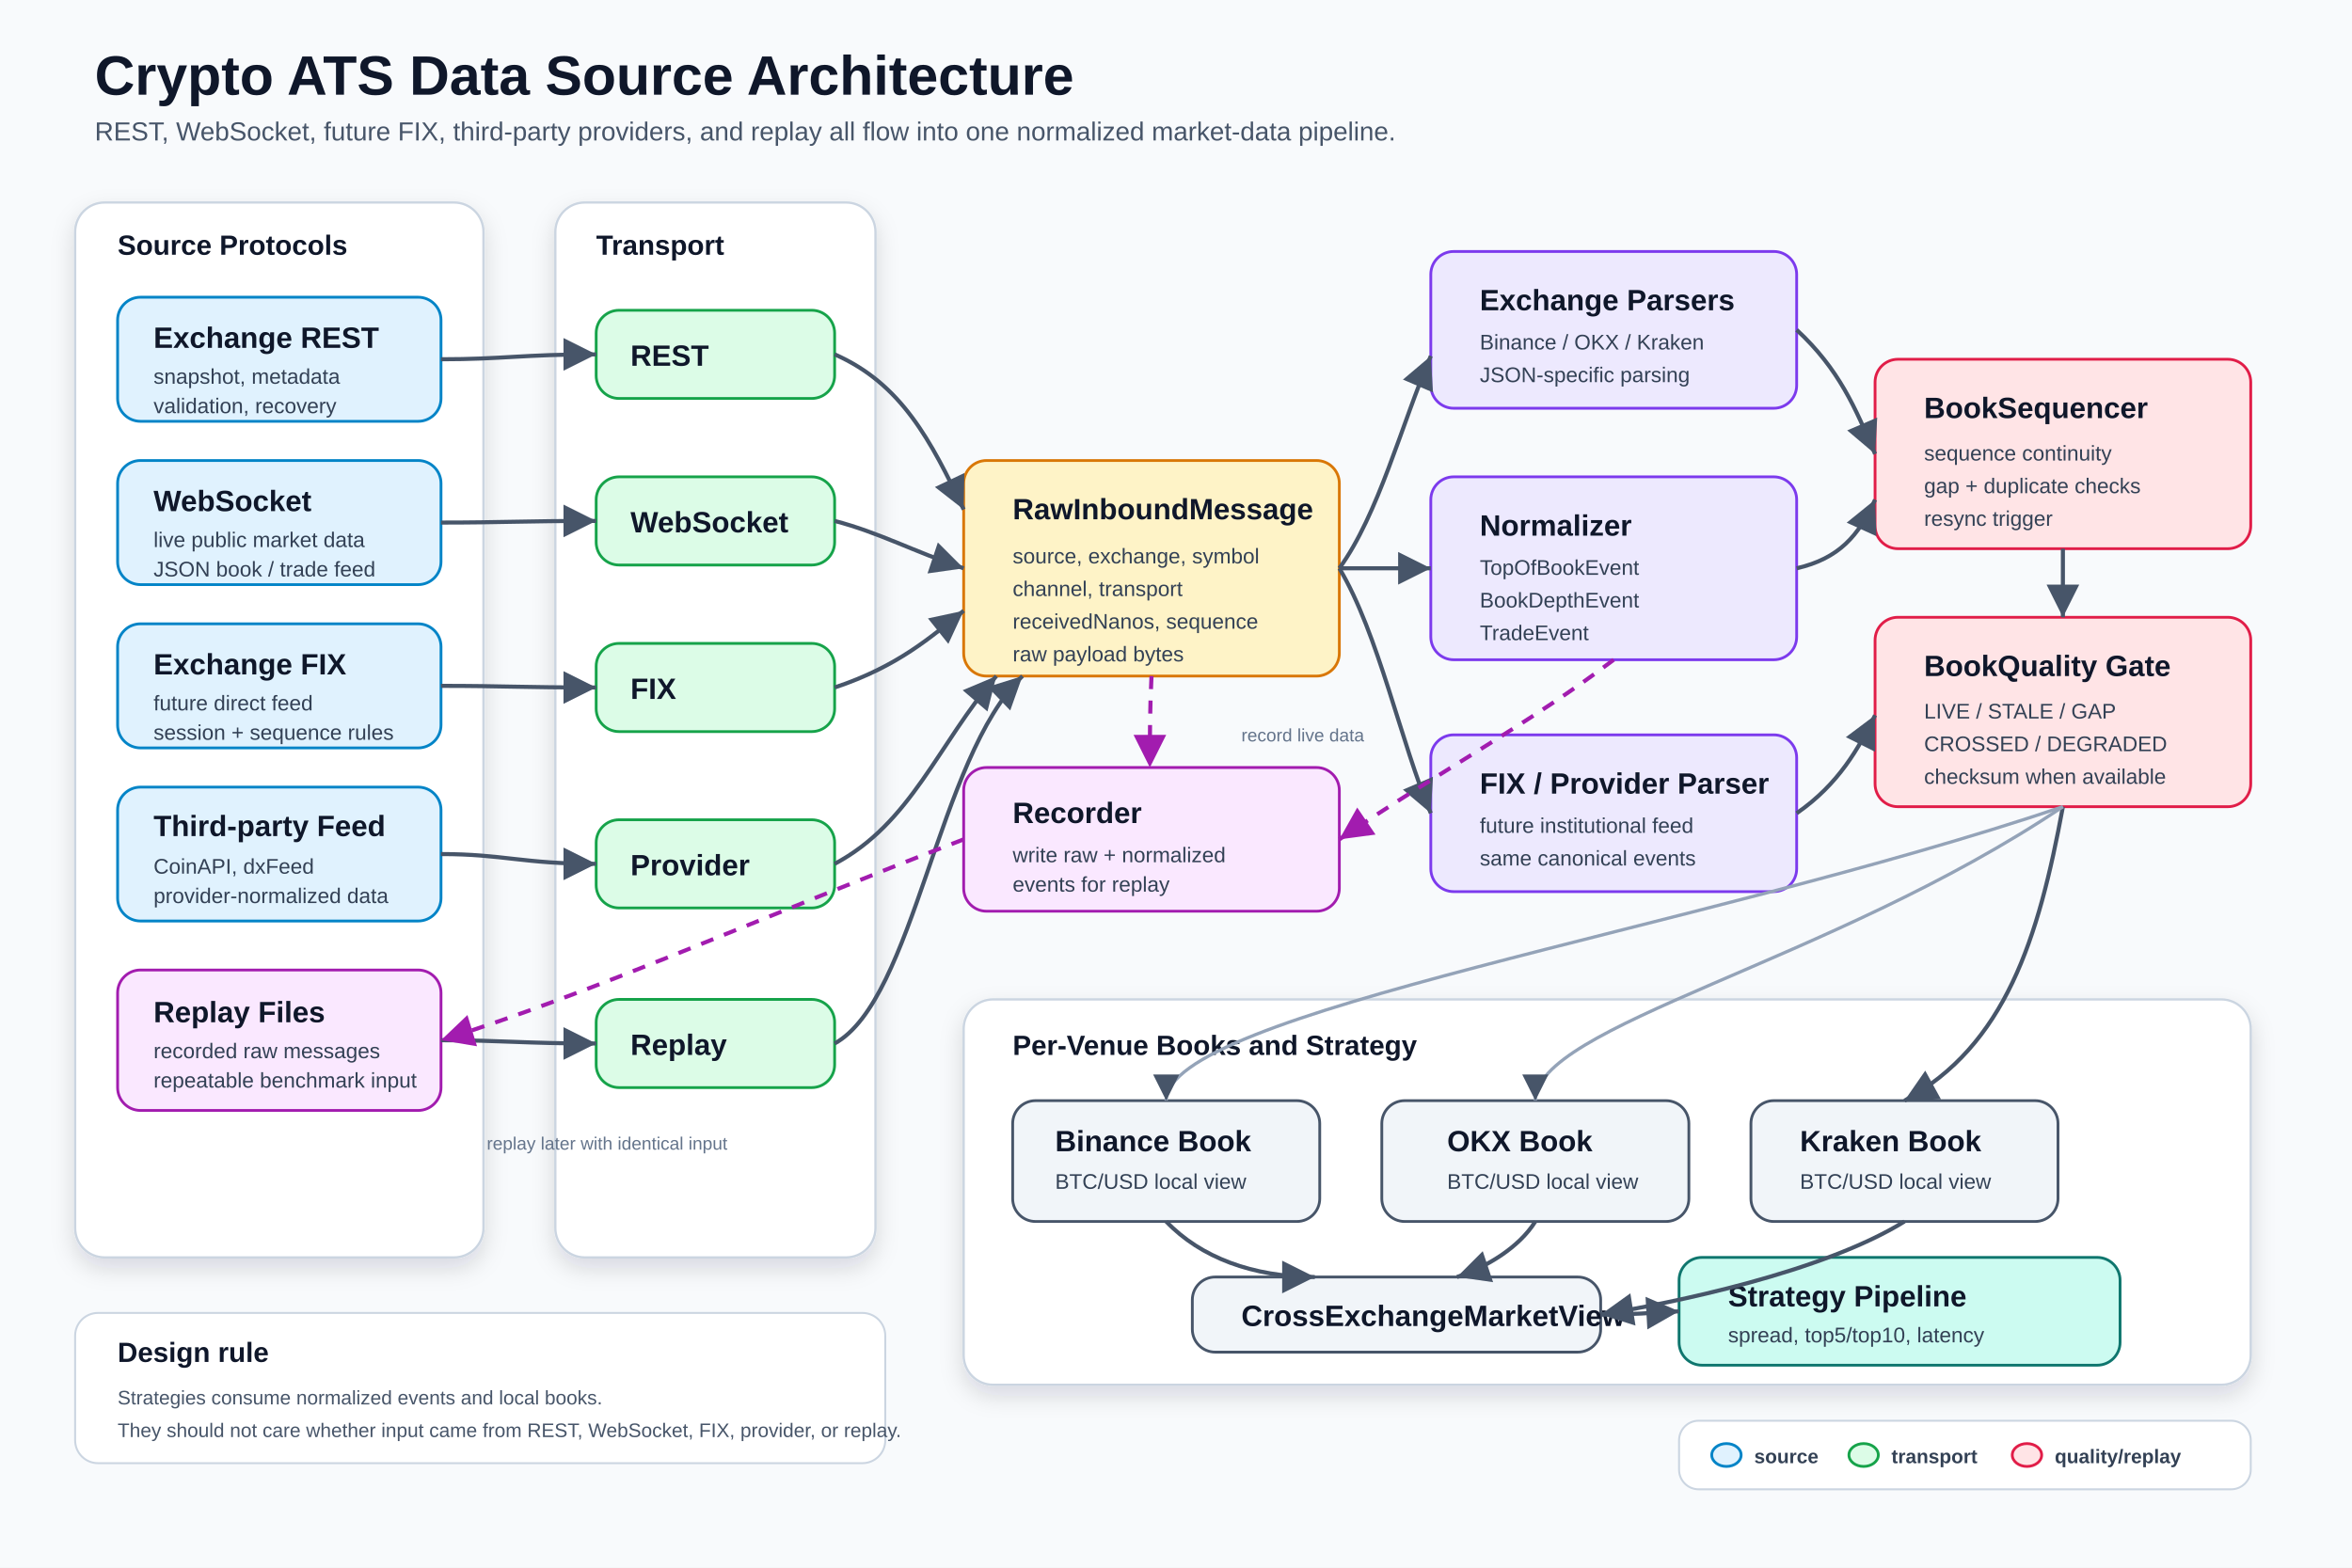
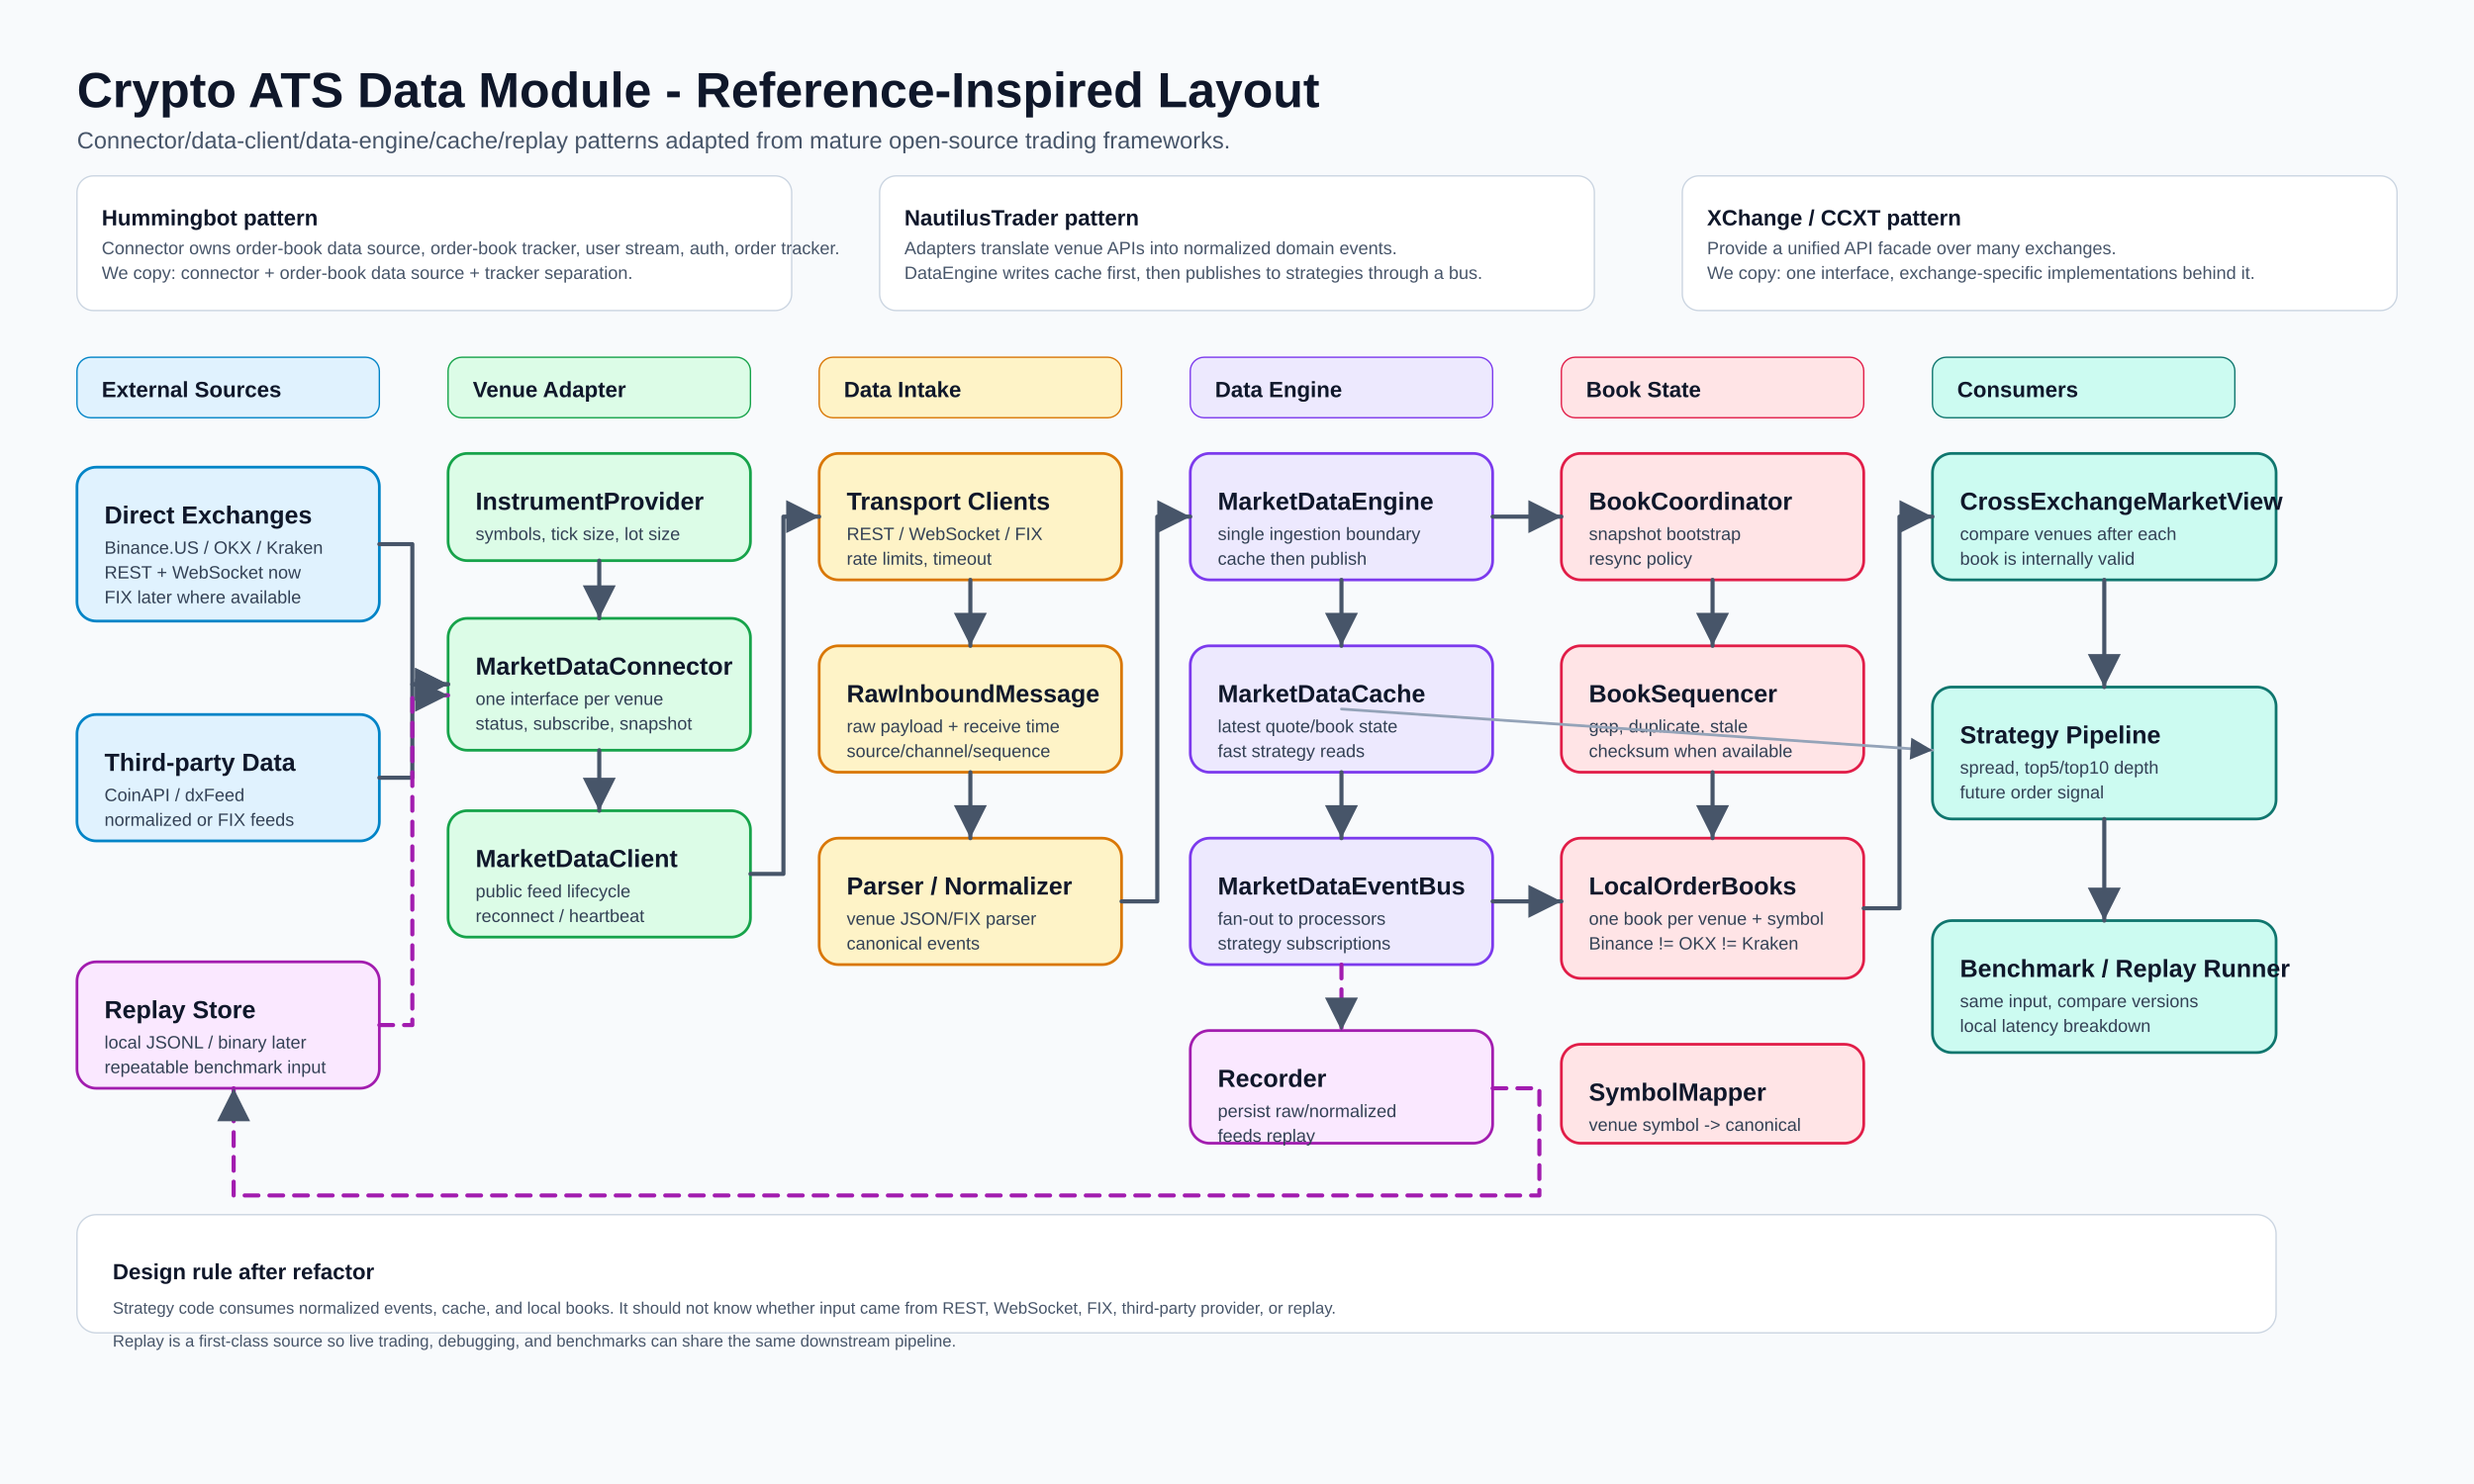
- <svg xmlns="http://www.w3.org/2000/svg" width="1440" height="960" viewBox="0 0 1440 960" role="img" aria-labelledby="title desc">
+ <svg xmlns="http://www.w3.org/2000/svg" width="1800" height="1080" viewBox="0 0 1800 1080">
  <defs>
    <marker id="arrow" markerWidth="12" markerHeight="12" refX="10" refY="6" orient="auto" markerUnits="strokeWidth">
      <path d="M2,2 L10,6 L2,10 Z" fill="#475569" />
    </marker>
-     <marker id="arrow-dashed" markerWidth="12" markerHeight="12" refX="10" refY="6" orient="auto" markerUnits="strokeWidth">
-       <path d="M2,2 L10,6 L2,10 Z" fill="#a21caf" />
-     </marker>
-     <filter id="shadow" x="-20%" y="-20%" width="140%" height="140%">
-       <feDropShadow dx="0" dy="6" stdDeviation="7" flood-color="#0f172a" flood-opacity="0.14" />
-     </filter>
-     <style>
-       .bg { fill: #f8fafc; }
-       .title { font: 700 34px Arial, sans-serif; fill: #0f172a; }
-       .subtitle { font: 400 16px Arial, sans-serif; fill: #475569; }
-       .section-title { font: 700 17px Arial, sans-serif; fill: #0f172a; }
-       .block-title { font: 700 18px Arial, sans-serif; fill: #0f172a; }
-       .block-text { font: 400 13px Arial, sans-serif; fill: #334155; }
-       .small { font: 400 12px Arial, sans-serif; fill: #475569; }
-       .tiny { font: 400 11px Arial, sans-serif; fill: #64748b; }
-       .arrow { fill: none; stroke: #475569; stroke-width: 2.5; marker-end: url(#arrow); }
-       .arrow-soft { fill: none; stroke: #94a3b8; stroke-width: 2; marker-end: url(#arrow); }
-       .arrow-dashed { fill: none; stroke: #a21caf; stroke-width: 2.5; stroke-dasharray: 8 7; marker-end: url(#arrow-dashed); }
-       .section { fill: #ffffff; stroke: #cbd5e1; stroke-width: 1.4; rx: 18; filter: url(#shadow); }
-       .source { fill: #e0f2fe; stroke: #0284c7; stroke-width: 1.7; rx: 14; }
-       .transport { fill: #dcfce7; stroke: #16a34a; stroke-width: 1.7; rx: 14; }
-       .raw { fill: #fef3c7; stroke: #d97706; stroke-width: 1.7; rx: 14; }
-       .normalizer { fill: #ede9fe; stroke: #7c3aed; stroke-width: 1.7; rx: 14; }
-       .quality { fill: #ffe4e6; stroke: #e11d48; stroke-width: 1.7; rx: 14; }
-       .book { fill: #f1f5f9; stroke: #475569; stroke-width: 1.7; rx: 14; }
-       .strategy { fill: #ccfbf1; stroke: #0f766e; stroke-width: 1.7; rx: 14; }
-       .replay { fill: #fae8ff; stroke: #a21caf; stroke-width: 1.7; rx: 14; }
-       .legend-label { font: 600 12px Arial, sans-serif; fill: #334155; }
-     </style>
  </defs>
-   <rect class="bg" x="0" y="0" width="1440" height="960" />
-   <text class="title" x="58" y="58">Crypto ATS Data Source Architecture</text>
-   <text class="subtitle" x="58" y="86">REST, WebSocket, future FIX, third-party providers, and replay all flow into one normalized market-data pipeline.</text>
-   <rect class="section" x="46" y="124" width="250" height="646" />
-   <text class="section-title" x="72" y="156">Source Protocols</text>
-   <rect class="source" x="72" y="182" width="198" height="76" />
-   <text class="block-title" x="94" y="213">Exchange REST</text>
-   <text class="block-text" x="94" y="235">snapshot, metadata</text>
-   <text class="block-text" x="94" y="253">validation, recovery</text>
-   <rect class="source" x="72" y="282" width="198" height="76" />
-   <text class="block-title" x="94" y="313">WebSocket</text>
-   <text class="block-text" x="94" y="335">live public market data</text>
-   <text class="block-text" x="94" y="353">JSON book / trade feed</text>
-   <rect class="source" x="72" y="382" width="198" height="76" />
-   <text class="block-title" x="94" y="413">Exchange FIX</text>
-   <text class="block-text" x="94" y="435">future direct feed</text>
-   <text class="block-text" x="94" y="453">session + sequence rules</text>
-   <rect class="source" x="72" y="482" width="198" height="82" />
-   <text class="block-title" x="94" y="512">Third-party Feed</text>
-   <text class="block-text" x="94" y="535">CoinAPI, dxFeed</text>
-   <text class="block-text" x="94" y="553">provider-normalized data</text>
-   <rect class="replay" x="72" y="594" width="198" height="86" />
-   <text class="block-title" x="94" y="626">Replay Files</text>
-   <text class="block-text" x="94" y="648">recorded raw messages</text>
-   <text class="block-text" x="94" y="666">repeatable benchmark input</text>
-   <rect class="section" x="340" y="124" width="196" height="646" />
-   <text class="section-title" x="365" y="156">Transport</text>
-   <rect class="transport" x="365" y="190" width="146" height="54" />
-   <text class="block-title" x="386" y="224">REST</text>
-   <rect class="transport" x="365" y="292" width="146" height="54" />
-   <text class="block-title" x="386" y="326">WebSocket</text>
-   <rect class="transport" x="365" y="394" width="146" height="54" />
-   <text class="block-title" x="386" y="428">FIX</text>
-   <rect class="transport" x="365" y="502" width="146" height="54" />
-   <text class="block-title" x="386" y="536">Provider</text>
-   <rect class="transport" x="365" y="612" width="146" height="54" />
-   <text class="block-title" x="386" y="646">Replay</text>
-   <rect class="raw" x="590" y="282" width="230" height="132" />
-   <text class="block-title" x="620" y="318">RawInboundMessage</text>
-   <text class="block-text" x="620" y="345">source, exchange, symbol</text>
-   <text class="block-text" x="620" y="365">channel, transport</text>
-   <text class="block-text" x="620" y="385">receivedNanos, sequence</text>
-   <text class="block-text" x="620" y="405">raw payload bytes</text>
-   <rect class="normalizer" x="876" y="154" width="224" height="96" />
-   <text class="block-title" x="906" y="190">Exchange Parsers</text>
-   <text class="block-text" x="906" y="214">Binance / OKX / Kraken</text>
-   <text class="block-text" x="906" y="234">JSON-specific parsing</text>
-   <rect class="normalizer" x="876" y="292" width="224" height="112" />
-   <text class="block-title" x="906" y="328">Normalizer</text>
-   <text class="block-text" x="906" y="352">TopOfBookEvent</text>
-   <text class="block-text" x="906" y="372">BookDepthEvent</text>
-   <text class="block-text" x="906" y="392">TradeEvent</text>
-   <rect class="normalizer" x="876" y="450" width="224" height="96" />
-   <text class="block-title" x="906" y="486">FIX / Provider Parser</text>
-   <text class="block-text" x="906" y="510">future institutional feed</text>
-   <text class="block-text" x="906" y="530">same canonical events</text>
-   <rect class="quality" x="1148" y="220" width="230" height="116" />
-   <text class="block-title" x="1178" y="256">BookSequencer</text>
-   <text class="block-text" x="1178" y="282">sequence continuity</text>
-   <text class="block-text" x="1178" y="302">gap + duplicate checks</text>
-   <text class="block-text" x="1178" y="322">resync trigger</text>
-   <rect class="quality" x="1148" y="378" width="230" height="116" />
-   <text class="block-title" x="1178" y="414">BookQuality Gate</text>
-   <text class="block-text" x="1178" y="440">LIVE / STALE / GAP</text>
-   <text class="block-text" x="1178" y="460">CROSSED / DEGRADED</text>
-   <text class="block-text" x="1178" y="480">checksum when available</text>
-   <rect class="section" x="590" y="612" width="788" height="236" />
-   <text class="section-title" x="620" y="646">Per-Venue Books and Strategy</text>
-   <rect class="book" x="620" y="674" width="188" height="74" />
-   <text class="block-title" x="646" y="705">Binance Book</text>
-   <text class="block-text" x="646" y="728">BTC/USD local view</text>
-   <rect class="book" x="846" y="674" width="188" height="74" />
-   <text class="block-title" x="886" y="705">OKX Book</text>
-   <text class="block-text" x="886" y="728">BTC/USD local view</text>
-   <rect class="book" x="1072" y="674" width="188" height="74" />
-   <text class="block-title" x="1102" y="705">Kraken Book</text>
-   <text class="block-text" x="1102" y="728">BTC/USD local view</text>
-   <rect class="book" x="730" y="782" width="250" height="46" />
-   <text class="block-title" x="760" y="812">CrossExchangeMarketView</text>
-   <rect class="strategy" x="1028" y="770" width="270" height="66" />
-   <text class="block-title" x="1058" y="800">Strategy Pipeline</text>
-   <text class="block-text" x="1058" y="822">spread, top5/top10, latency</text>
-   <rect class="replay" x="590" y="470" width="230" height="88" />
-   <text class="block-title" x="620" y="504">Recorder</text>
-   <text class="block-text" x="620" y="528">write raw + normalized</text>
-   <text class="block-text" x="620" y="546">events for replay</text>
-   <path class="arrow" d="M270 220 C308 220, 320 217, 365 217" />
-   <path class="arrow" d="M270 320 C308 320, 320 319, 365 319" />
-   <path class="arrow" d="M270 420 C308 420, 320 421, 365 421" />
-   <path class="arrow" d="M270 523 C308 523, 320 529, 365 529" />
-   <path class="arrow" d="M270 637 C308 637, 320 639, 365 639" />
-   <path class="arrow" d="M511 217 C552 235, 570 270, 590 312" />
-   <path class="arrow" d="M511 319 C538 326, 560 338, 590 348" />
-   <path class="arrow" d="M511 421 C550 408, 570 390, 590 374" />
-   <path class="arrow" d="M511 529 C558 504, 574 456, 610 414" />
-   <path class="arrow" d="M511 639 C560 612, 574 464, 626 414" />
-   <path class="arrow" d="M820 348 C844 315, 858 260, 876 218" />
-   <path class="arrow" d="M820 348 C846 348, 858 348, 876 348" />
-   <path class="arrow" d="M820 348 C844 388, 858 456, 876 498" />
-   <path class="arrow" d="M1100 202 C1126 226, 1136 250, 1148 278" />
-   <path class="arrow" d="M1100 348 C1126 342, 1138 328, 1148 306" />
-   <path class="arrow" d="M1100 498 C1126 480, 1138 458, 1148 438" />
-   <path class="arrow" d="M1263 336 C1263 350, 1263 362, 1263 378" />
-   <path class="arrow" d="M1263 494 C1248 575, 1228 640, 1166 674" />
-   <path class="arrow-soft" d="M1263 494 C1120 590, 940 628, 940 674" />
-   <path class="arrow-soft" d="M1263 494 C1038 570, 714 620, 714 674" />
-   <path class="arrow" d="M714 748 C735 770, 767 782, 805 782" />
-   <path class="arrow" d="M940 748 C930 764, 910 776, 892 782" />
-   <path class="arrow" d="M1166 748 C1116 779, 1024 798, 980 805" />
-   <path class="arrow" d="M980 805 C1000 805, 1010 804, 1028 803" />
-   <path class="arrow-dashed" d="M705 414 C704 434, 704 450, 704 470" />
-   <path class="arrow-dashed" d="M988 404 C938 442, 882 472, 820 514" />
-   <path class="arrow-dashed" d="M590 514 C470 560, 358 610, 270 637" />
-   <text class="tiny" x="760" y="454">record live data</text>
-   <text class="tiny" x="298" y="704">replay later with identical input</text>
-   <rect x="46" y="804" width="496" height="92" fill="#ffffff" stroke="#cbd5e1" stroke-width="1.2" rx="14" />
-   <text class="section-title" x="72" y="834">Design rule</text>
-   <text class="small" x="72" y="860">Strategies consume normalized events and local books.</text>
-   <text class="small" x="72" y="880">They should not care whether input came from REST, WebSocket, FIX, provider, or replay.</text>
-   <rect x="1028" y="870" width="350" height="42" fill="#ffffff" stroke="#cbd5e1" stroke-width="1.2" rx="12" />
-   <rect x="1048" y="884" width="18" height="14" class="source" />
-   <text class="legend-label" x="1074" y="896">source</text>
-   <rect x="1132" y="884" width="18" height="14" class="transport" />
-   <text class="legend-label" x="1158" y="896">transport</text>
-   <rect x="1232" y="884" width="18" height="14" class="quality" />
-   <text class="legend-label" x="1258" y="896">quality/replay</text>
+   <rect width="1800" height="1080" fill="#f8fafc" />
+   <text x="56" y="78" font-family="Arial, sans-serif" font-size="36" font-weight="700" fill="#0f172a">Crypto ATS Data Module - Reference-Inspired Layout</text>
+   <text x="56" y="108" font-family="Arial, sans-serif" font-size="17" font-weight="400" fill="#475569">Connector/data-client/data-engine/cache/replay patterns adapted from mature open-source trading frameworks.</text>
+   <rect x="56" y="128" width="520" height="98" rx="12" fill="#ffffff" stroke="#cbd5e1" stroke-width="1" />
+   <text x="74" y="164" font-family="Arial, sans-serif" font-size="16" font-weight="700" fill="#0f172a">Hummingbot pattern</text>
+   <text x="74" y="185" font-family="Arial, sans-serif" font-size="13" font-weight="400" fill="#475569">Connector owns order-book data source, order-book tracker, user stream, auth, order tracker.</text>
+   <text x="74" y="203" font-family="Arial, sans-serif" font-size="13" font-weight="400" fill="#475569">We copy: connector + order-book data source + tracker separation.</text>
+   <rect x="640" y="128" width="520" height="98" rx="12" fill="#ffffff" stroke="#cbd5e1" stroke-width="1" />
+   <text x="658" y="164" font-family="Arial, sans-serif" font-size="16" font-weight="700" fill="#0f172a">NautilusTrader pattern</text>
+   <text x="658" y="185" font-family="Arial, sans-serif" font-size="13" font-weight="400" fill="#475569">Adapters translate venue APIs into normalized domain events.</text>
+   <text x="658" y="203" font-family="Arial, sans-serif" font-size="13" font-weight="400" fill="#475569">DataEngine writes cache first, then publishes to strategies through a bus.</text>
+   <rect x="1224" y="128" width="520" height="98" rx="12" fill="#ffffff" stroke="#cbd5e1" stroke-width="1" />
+   <text x="1242" y="164" font-family="Arial, sans-serif" font-size="16" font-weight="700" fill="#0f172a">XChange / CCXT pattern</text>
+   <text x="1242" y="185" font-family="Arial, sans-serif" font-size="13" font-weight="400" fill="#475569">Provide a unified API facade over many exchanges.</text>
+   <text x="1242" y="203" font-family="Arial, sans-serif" font-size="13" font-weight="400" fill="#475569">We copy: one interface, exchange-specific implementations behind it.</text>
+   <rect x="56" y="260" width="220" height="44" rx="10" fill="#e0f2fe" stroke="#0284c7" stroke-width="1" />
+   <text x="74" y="289" font-family="Arial, sans-serif" font-size="16" font-weight="700" fill="#0f172a">External Sources</text>
+   <rect x="326" y="260" width="220" height="44" rx="10" fill="#dcfce7" stroke="#16a34a" stroke-width="1" />
+   <text x="344" y="289" font-family="Arial, sans-serif" font-size="16" font-weight="700" fill="#0f172a">Venue Adapter</text>
+   <rect x="596" y="260" width="220" height="44" rx="10" fill="#fef3c7" stroke="#d97706" stroke-width="1" />
+   <text x="614" y="289" font-family="Arial, sans-serif" font-size="16" font-weight="700" fill="#0f172a">Data Intake</text>
+   <rect x="866" y="260" width="220" height="44" rx="10" fill="#ede9fe" stroke="#7c3aed" stroke-width="1" />
+   <text x="884" y="289" font-family="Arial, sans-serif" font-size="16" font-weight="700" fill="#0f172a">Data Engine</text>
+   <rect x="1136" y="260" width="220" height="44" rx="10" fill="#ffe4e6" stroke="#e11d48" stroke-width="1" />
+   <text x="1154" y="289" font-family="Arial, sans-serif" font-size="16" font-weight="700" fill="#0f172a">Book State</text>
+   <rect x="1406" y="260" width="220" height="44" rx="10" fill="#ccfbf1" stroke="#0f766e" stroke-width="1" />
+   <text x="1424" y="289" font-family="Arial, sans-serif" font-size="16" font-weight="700" fill="#0f172a">Consumers</text>
+   <rect x="56" y="340" width="220" height="112" rx="14" fill="#e0f2fe" stroke="#0284c7" stroke-width="2" />
+   <text x="76" y="381" font-family="Arial, sans-serif" font-size="18" font-weight="700" fill="#0f172a">Direct Exchanges</text>
+   <text x="76" y="403" font-family="Arial, sans-serif" font-size="13" font-weight="400" fill="#334155">Binance.US / OKX / Kraken</text>
+   <text x="76" y="421" font-family="Arial, sans-serif" font-size="13" font-weight="400" fill="#334155">REST + WebSocket now</text>
+   <text x="76" y="439" font-family="Arial, sans-serif" font-size="13" font-weight="400" fill="#334155">FIX later where available</text>
+   <rect x="56" y="520" width="220" height="92" rx="14" fill="#e0f2fe" stroke="#0284c7" stroke-width="2" />
+   <text x="76" y="561" font-family="Arial, sans-serif" font-size="18" font-weight="700" fill="#0f172a">Third-party Data</text>
+   <text x="76" y="583" font-family="Arial, sans-serif" font-size="13" font-weight="400" fill="#334155">CoinAPI / dxFeed</text>
+   <text x="76" y="601" font-family="Arial, sans-serif" font-size="13" font-weight="400" fill="#334155">normalized or FIX feeds</text>
+   <rect x="56" y="700" width="220" height="92" rx="14" fill="#fae8ff" stroke="#a21caf" stroke-width="2" />
+   <text x="76" y="741" font-family="Arial, sans-serif" font-size="18" font-weight="700" fill="#0f172a">Replay Store</text>
+   <text x="76" y="763" font-family="Arial, sans-serif" font-size="13" font-weight="400" fill="#334155">local JSONL / binary later</text>
+   <text x="76" y="781" font-family="Arial, sans-serif" font-size="13" font-weight="400" fill="#334155">repeatable benchmark input</text>
+   <rect x="326" y="330" width="220" height="78" rx="14" fill="#dcfce7" stroke="#16a34a" stroke-width="2" />
+   <text x="346" y="371" font-family="Arial, sans-serif" font-size="18" font-weight="700" fill="#0f172a">InstrumentProvider</text>
+   <text x="346" y="393" font-family="Arial, sans-serif" font-size="13" font-weight="400" fill="#334155">symbols, tick size, lot size</text>
+   <rect x="326" y="450" width="220" height="96" rx="14" fill="#dcfce7" stroke="#16a34a" stroke-width="2" />
+   <text x="346" y="491" font-family="Arial, sans-serif" font-size="18" font-weight="700" fill="#0f172a">MarketDataConnector</text>
+   <text x="346" y="513" font-family="Arial, sans-serif" font-size="13" font-weight="400" fill="#334155">one interface per venue</text>
+   <text x="346" y="531" font-family="Arial, sans-serif" font-size="13" font-weight="400" fill="#334155">status, subscribe, snapshot</text>
+   <rect x="326" y="590" width="220" height="92" rx="14" fill="#dcfce7" stroke="#16a34a" stroke-width="2" />
+   <text x="346" y="631" font-family="Arial, sans-serif" font-size="18" font-weight="700" fill="#0f172a">MarketDataClient</text>
+   <text x="346" y="653" font-family="Arial, sans-serif" font-size="13" font-weight="400" fill="#334155">public feed lifecycle</text>
+   <text x="346" y="671" font-family="Arial, sans-serif" font-size="13" font-weight="400" fill="#334155">reconnect / heartbeat</text>
+   <rect x="596" y="330" width="220" height="92" rx="14" fill="#fef3c7" stroke="#d97706" stroke-width="2" />
+   <text x="616" y="371" font-family="Arial, sans-serif" font-size="18" font-weight="700" fill="#0f172a">Transport Clients</text>
+   <text x="616" y="393" font-family="Arial, sans-serif" font-size="13" font-weight="400" fill="#334155">REST / WebSocket / FIX</text>
+   <text x="616" y="411" font-family="Arial, sans-serif" font-size="13" font-weight="400" fill="#334155">rate limits, timeout</text>
+   <rect x="596" y="470" width="220" height="92" rx="14" fill="#fef3c7" stroke="#d97706" stroke-width="2" />
+   <text x="616" y="511" font-family="Arial, sans-serif" font-size="18" font-weight="700" fill="#0f172a">RawInboundMessage</text>
+   <text x="616" y="533" font-family="Arial, sans-serif" font-size="13" font-weight="400" fill="#334155">raw payload + receive time</text>
+   <text x="616" y="551" font-family="Arial, sans-serif" font-size="13" font-weight="400" fill="#334155">source/channel/sequence</text>
+   <rect x="596" y="610" width="220" height="92" rx="14" fill="#fef3c7" stroke="#d97706" stroke-width="2" />
+   <text x="616" y="651" font-family="Arial, sans-serif" font-size="18" font-weight="700" fill="#0f172a">Parser / Normalizer</text>
+   <text x="616" y="673" font-family="Arial, sans-serif" font-size="13" font-weight="400" fill="#334155">venue JSON/FIX parser</text>
+   <text x="616" y="691" font-family="Arial, sans-serif" font-size="13" font-weight="400" fill="#334155">canonical events</text>
+   <rect x="866" y="330" width="220" height="92" rx="14" fill="#ede9fe" stroke="#7c3aed" stroke-width="2" />
+   <text x="886" y="371" font-family="Arial, sans-serif" font-size="18" font-weight="700" fill="#0f172a">MarketDataEngine</text>
+   <text x="886" y="393" font-family="Arial, sans-serif" font-size="13" font-weight="400" fill="#334155">single ingestion boundary</text>
+   <text x="886" y="411" font-family="Arial, sans-serif" font-size="13" font-weight="400" fill="#334155">cache then publish</text>
+   <rect x="866" y="470" width="220" height="92" rx="14" fill="#ede9fe" stroke="#7c3aed" stroke-width="2" />
+   <text x="886" y="511" font-family="Arial, sans-serif" font-size="18" font-weight="700" fill="#0f172a">MarketDataCache</text>
+   <text x="886" y="533" font-family="Arial, sans-serif" font-size="13" font-weight="400" fill="#334155">latest quote/book state</text>
+   <text x="886" y="551" font-family="Arial, sans-serif" font-size="13" font-weight="400" fill="#334155">fast strategy reads</text>
+   <rect x="866" y="610" width="220" height="92" rx="14" fill="#ede9fe" stroke="#7c3aed" stroke-width="2" />
+   <text x="886" y="651" font-family="Arial, sans-serif" font-size="18" font-weight="700" fill="#0f172a">MarketDataEventBus</text>
+   <text x="886" y="673" font-family="Arial, sans-serif" font-size="13" font-weight="400" fill="#334155">fan-out to processors</text>
+   <text x="886" y="691" font-family="Arial, sans-serif" font-size="13" font-weight="400" fill="#334155">strategy subscriptions</text>
+   <rect x="866" y="750" width="220" height="82" rx="14" fill="#fae8ff" stroke="#a21caf" stroke-width="2" />
+   <text x="886" y="791" font-family="Arial, sans-serif" font-size="18" font-weight="700" fill="#0f172a">Recorder</text>
+   <text x="886" y="813" font-family="Arial, sans-serif" font-size="13" font-weight="400" fill="#334155">persist raw/normalized</text>
+   <text x="886" y="831" font-family="Arial, sans-serif" font-size="13" font-weight="400" fill="#334155">feeds replay</text>
+   <rect x="1136" y="330" width="220" height="92" rx="14" fill="#ffe4e6" stroke="#e11d48" stroke-width="2" />
+   <text x="1156" y="371" font-family="Arial, sans-serif" font-size="18" font-weight="700" fill="#0f172a">BookCoordinator</text>
+   <text x="1156" y="393" font-family="Arial, sans-serif" font-size="13" font-weight="400" fill="#334155">snapshot bootstrap</text>
+   <text x="1156" y="411" font-family="Arial, sans-serif" font-size="13" font-weight="400" fill="#334155">resync policy</text>
+   <rect x="1136" y="470" width="220" height="92" rx="14" fill="#ffe4e6" stroke="#e11d48" stroke-width="2" />
+   <text x="1156" y="511" font-family="Arial, sans-serif" font-size="18" font-weight="700" fill="#0f172a">BookSequencer</text>
+   <text x="1156" y="533" font-family="Arial, sans-serif" font-size="13" font-weight="400" fill="#334155">gap, duplicate, stale</text>
+   <text x="1156" y="551" font-family="Arial, sans-serif" font-size="13" font-weight="400" fill="#334155">checksum when available</text>
+   <rect x="1136" y="610" width="220" height="102" rx="14" fill="#ffe4e6" stroke="#e11d48" stroke-width="2" />
+   <text x="1156" y="651" font-family="Arial, sans-serif" font-size="18" font-weight="700" fill="#0f172a">LocalOrderBooks</text>
+   <text x="1156" y="673" font-family="Arial, sans-serif" font-size="13" font-weight="400" fill="#334155">one book per venue + symbol</text>
+   <text x="1156" y="691" font-family="Arial, sans-serif" font-size="13" font-weight="400" fill="#334155">Binance != OKX != Kraken</text>
+   <rect x="1136" y="760" width="220" height="72" rx="14" fill="#ffe4e6" stroke="#e11d48" stroke-width="2" />
+   <text x="1156" y="801" font-family="Arial, sans-serif" font-size="18" font-weight="700" fill="#0f172a">SymbolMapper</text>
+   <text x="1156" y="823" font-family="Arial, sans-serif" font-size="13" font-weight="400" fill="#334155">venue symbol -&gt; canonical</text>
+   <rect x="1406" y="330" width="250" height="92" rx="14" fill="#ccfbf1" stroke="#0f766e" stroke-width="2" />
+   <text x="1426" y="371" font-family="Arial, sans-serif" font-size="18" font-weight="700" fill="#0f172a">CrossExchangeMarketView</text>
+   <text x="1426" y="393" font-family="Arial, sans-serif" font-size="13" font-weight="400" fill="#334155">compare venues after each</text>
+   <text x="1426" y="411" font-family="Arial, sans-serif" font-size="13" font-weight="400" fill="#334155">book is internally valid</text>
+   <rect x="1406" y="500" width="250" height="96" rx="14" fill="#ccfbf1" stroke="#0f766e" stroke-width="2" />
+   <text x="1426" y="541" font-family="Arial, sans-serif" font-size="18" font-weight="700" fill="#0f172a">Strategy Pipeline</text>
+   <text x="1426" y="563" font-family="Arial, sans-serif" font-size="13" font-weight="400" fill="#334155">spread, top5/top10 depth</text>
+   <text x="1426" y="581" font-family="Arial, sans-serif" font-size="13" font-weight="400" fill="#334155">future order signal</text>
+   <rect x="1406" y="670" width="250" height="96" rx="14" fill="#ccfbf1" stroke="#0f766e" stroke-width="2" />
+   <text x="1426" y="711" font-family="Arial, sans-serif" font-size="18" font-weight="700" fill="#0f172a">Benchmark / Replay Runner</text>
+   <text x="1426" y="733" font-family="Arial, sans-serif" font-size="13" font-weight="400" fill="#334155">same input, compare versions</text>
+   <text x="1426" y="751" font-family="Arial, sans-serif" font-size="13" font-weight="400" fill="#334155">local latency breakdown</text>
+   <polyline points="276,396 300,396 300,498 326,498" fill="none" stroke="#475569" stroke-width="3" stroke-linecap="round" stroke-linejoin="round" marker-end="url(#arrow)" />
+   <polyline points="276,566 300,566 300,498 326,498" fill="none" stroke="#475569" stroke-width="3" stroke-linecap="round" stroke-linejoin="round" marker-end="url(#arrow)" />
+   <polyline points="276,746 300,746 300,506 326,506" fill="none" stroke="#a21caf" stroke-width="3" stroke-linecap="round" stroke-linejoin="round" stroke-dasharray="10 8" marker-end="url(#arrow)" />
+   <polyline points="436,408 436,450" fill="none" stroke="#475569" stroke-width="3" stroke-linecap="round" stroke-linejoin="round" marker-end="url(#arrow)" />
+   <polyline points="436,546 436,590" fill="none" stroke="#475569" stroke-width="3" stroke-linecap="round" stroke-linejoin="round" marker-end="url(#arrow)" />
+   <polyline points="546,636 570,636 570,376 596,376" fill="none" stroke="#475569" stroke-width="3" stroke-linecap="round" stroke-linejoin="round" marker-end="url(#arrow)" />
+   <polyline points="706,422 706,470" fill="none" stroke="#475569" stroke-width="3" stroke-linecap="round" stroke-linejoin="round" marker-end="url(#arrow)" />
+   <polyline points="706,562 706,610" fill="none" stroke="#475569" stroke-width="3" stroke-linecap="round" stroke-linejoin="round" marker-end="url(#arrow)" />
+   <polyline points="816,656 842,656 842,376 866,376" fill="none" stroke="#475569" stroke-width="3" stroke-linecap="round" stroke-linejoin="round" marker-end="url(#arrow)" />
+   <polyline points="976,422 976,470" fill="none" stroke="#475569" stroke-width="3" stroke-linecap="round" stroke-linejoin="round" marker-end="url(#arrow)" />
+   <polyline points="976,562 976,610" fill="none" stroke="#475569" stroke-width="3" stroke-linecap="round" stroke-linejoin="round" marker-end="url(#arrow)" />
+   <polyline points="976,702 976,750" fill="none" stroke="#a21caf" stroke-width="3" stroke-linecap="round" stroke-linejoin="round" stroke-dasharray="10 8" marker-end="url(#arrow)" />
+   <polyline points="1086,376 1136,376" fill="none" stroke="#475569" stroke-width="3" stroke-linecap="round" stroke-linejoin="round" marker-end="url(#arrow)" />
+   <polyline points="1246,422 1246,470" fill="none" stroke="#475569" stroke-width="3" stroke-linecap="round" stroke-linejoin="round" marker-end="url(#arrow)" />
+   <polyline points="1246,562 1246,610" fill="none" stroke="#475569" stroke-width="3" stroke-linecap="round" stroke-linejoin="round" marker-end="url(#arrow)" />
+   <polyline points="1356,661 1382,661 1382,376 1406,376" fill="none" stroke="#475569" stroke-width="3" stroke-linecap="round" stroke-linejoin="round" marker-end="url(#arrow)" />
+   <polyline points="1531,422 1531,500" fill="none" stroke="#475569" stroke-width="3" stroke-linecap="round" stroke-linejoin="round" marker-end="url(#arrow)" />
+   <polyline points="1531,596 1531,670" fill="none" stroke="#475569" stroke-width="3" stroke-linecap="round" stroke-linejoin="round" marker-end="url(#arrow)" />
+   <polyline points="1086,656 1136,656" fill="none" stroke="#475569" stroke-width="3" stroke-linecap="round" stroke-linejoin="round" marker-end="url(#arrow)" />
+   <polyline points="1086,792 1120,792 1120,870 170,870 170,792" fill="none" stroke="#a21caf" stroke-width="3" stroke-linecap="round" stroke-linejoin="round" stroke-dasharray="10 8" marker-end="url(#arrow)" />
+   <polyline points="976,516 1406,546" fill="none" stroke="#94a3b8" stroke-width="2" stroke-linecap="round" stroke-linejoin="round" marker-end="url(#arrow)" />
+   <rect x="56" y="884" width="1600" height="86" rx="14" fill="#ffffff" stroke="#cbd5e1" stroke-width="1" />
+   <text x="82" y="931" font-family="Arial, sans-serif" font-size="16" font-weight="700" fill="#0f172a">Design rule after refactor</text>
+   <text x="82" y="956" font-family="Arial, sans-serif" font-size="12" font-weight="400" fill="#475569">Strategy code consumes normalized events, cache, and local books. It should not know whether input came from REST, WebSocket, FIX, third-party provider, or replay.</text>
+   <text x="82" y="980" font-family="Arial, sans-serif" font-size="12" font-weight="400" fill="#475569">Replay is a first-class source so live trading, debugging, and benchmarks can share the same downstream pipeline.</text>
</svg>
